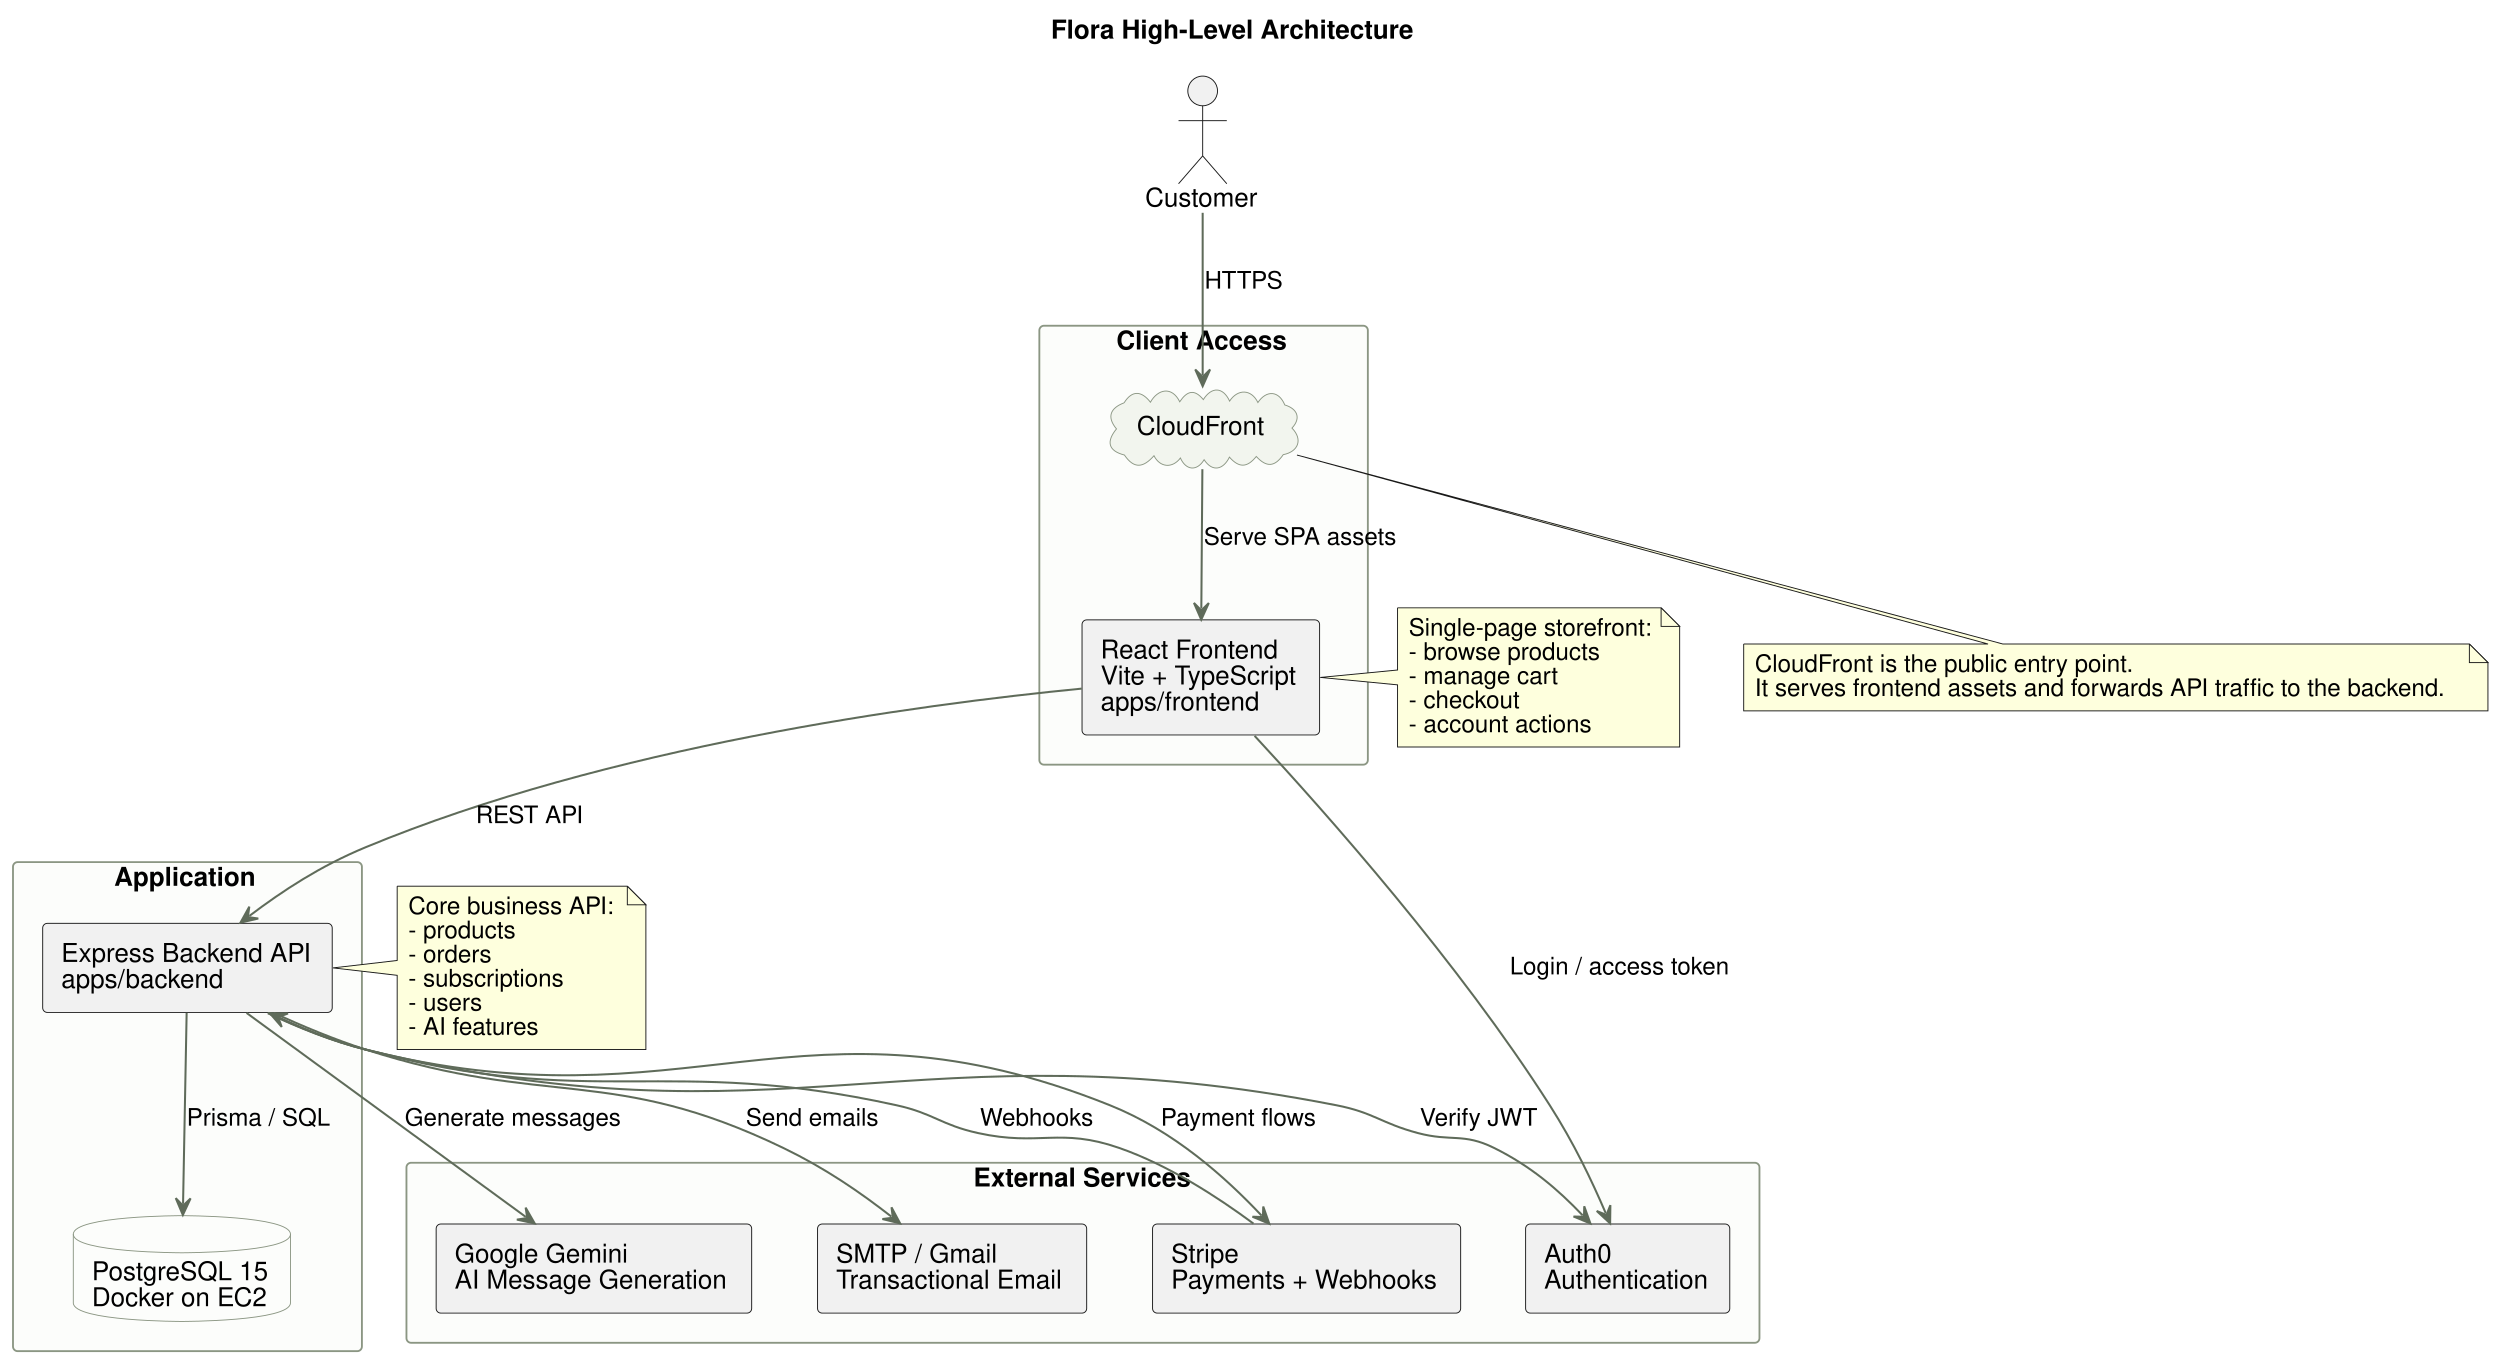
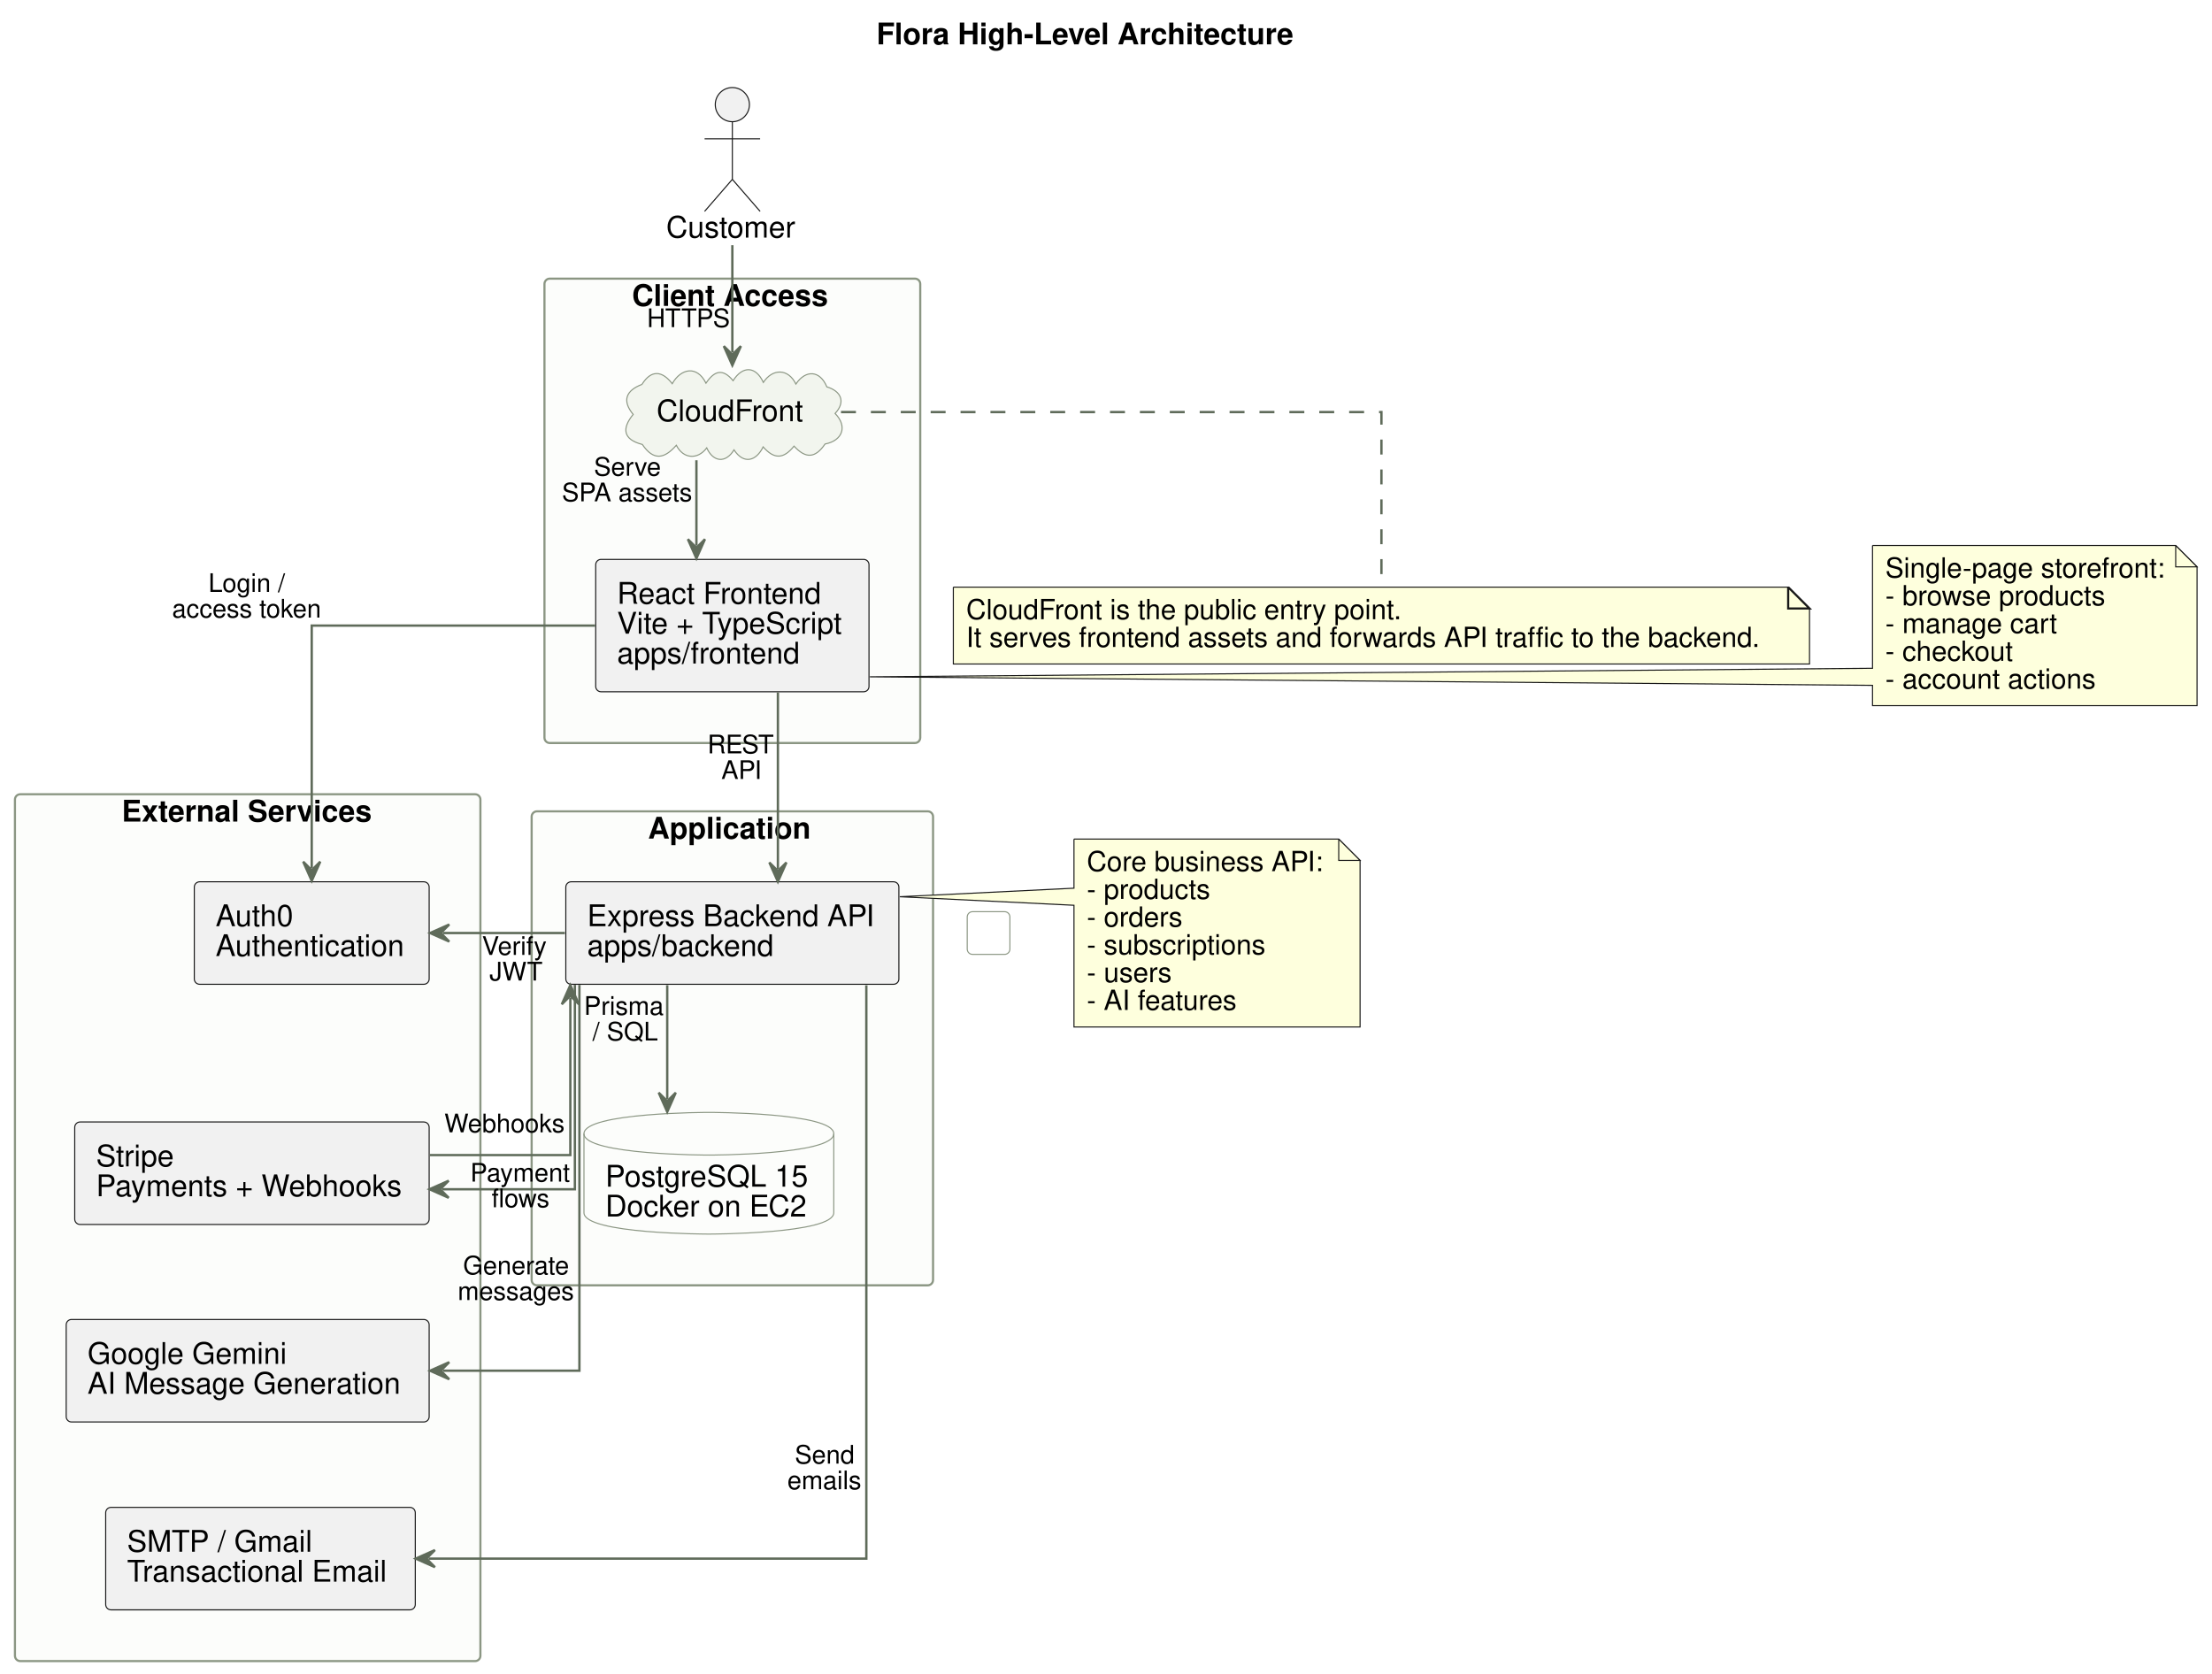
- <svg xmlns="http://www.w3.org/2000/svg" contentStyleType="text/css" height="734px" preserveAspectRatio="none" style="width:1347px;height:734px;background:#FFFFFF;" version="1.1" viewBox="0 0 1347 734" width="1347px" zoomAndPan="magnify">
+ <svg xmlns="http://www.w3.org/2000/svg" contentStyleType="text/css" height="784px" preserveAspectRatio="none" style="width:1036px;height:784px;background:#FFFFFF;" version="1.1" viewBox="0 0 1036 784" width="1036px" zoomAndPan="magnify">
  <defs />
  <g>
-     <text fill="#000000" font-family="Helvetica" font-size="14" font-weight="bold" lengthAdjust="spacing" textLength="201" x="566.25" y="20.78">Flora High-Level Architecture</text>
+     <text fill="#000000" font-family="Helvetica" font-size="14" font-weight="bold" lengthAdjust="spacing" textLength="201" x="410.5" y="20.78">Flora High-Level Architecture</text>
    <g id="cluster_Client Access">
-       <rect fill="#FCFDFB" height="236.5" rx="2.5" ry="2.5" style="stroke:#8B9683;stroke-width:1.0;" width="177" x="560" y="175.5" />
-       <text fill="#000000" font-family="Helvetica" font-size="14" font-weight="bold" lengthAdjust="spacing" textLength="94" x="601.5" y="188.28">Client Access</text>
+       <rect fill="#FCFDFB" height="217.5" rx="2.5" ry="2.5" style="stroke:#8B9683;stroke-width:1.0;" width="176" x="255" y="130.5" />
+       <text fill="#000000" font-family="Helvetica" font-size="14" font-weight="bold" lengthAdjust="spacing" textLength="94" x="296" y="143.28">Client Access</text>
    </g>
    <g id="cluster_Application">
-       <rect fill="#FCFDFB" height="263.5" rx="2.5" ry="2.5" style="stroke:#8B9683;stroke-width:1.0;" width="188" x="7" y="464.5" />
-       <text fill="#000000" font-family="Helvetica" font-size="14" font-weight="bold" lengthAdjust="spacing" textLength="79" x="61.5" y="477.28">Application</text>
+       <rect fill="#FCFDFB" height="222" rx="2.5" ry="2.5" style="stroke:#8B9683;stroke-width:1.0;" width="188" x="249" y="380" />
+       <text fill="#000000" font-family="Helvetica" font-size="14" font-weight="bold" lengthAdjust="spacing" textLength="79" x="303.5" y="392.78">Application</text>
    </g>
    <g id="cluster_External Services">
-       <rect fill="#FCFDFB" height="97" rx="2.5" ry="2.5" style="stroke:#8B9683;stroke-width:1.0;" width="729" x="219" y="626.5" />
-       <text fill="#000000" font-family="Helvetica" font-size="14" font-weight="bold" lengthAdjust="spacing" textLength="118" x="524.5" y="639.28">External Services</text>
+       <rect fill="#FCFDFB" height="406" rx="2.5" ry="2.5" style="stroke:#8B9683;stroke-width:1.0;" width="218" x="7" y="372" />
+       <text fill="#000000" font-family="Helvetica" font-size="14" font-weight="bold" lengthAdjust="spacing" textLength="118" x="57" y="384.78">External Services</text>
    </g>
    <g id="elem_cloudfront">
-       <path d="M605.66,217.045 C610.035,210.021 615.159,210.631 619.844,216.71 C623.842,209.608 631.402,207.909 635.646,216.462 C639.521,210.735 643.4,209.296 648.351,215.297 C652.78,208.256 658.929,208.347 662.518,216.102 C666.822,209.534 674.154,209.482 677.76,216.865 C682.343,210.096 689.018,210.368 692.258,218.198 C698.779,220.127 701.311,225.089 696.121,230.651 C702.166,236.846 699.48,243.415 691.412,244.968 C686.805,251.714 682.354,251.873 676.888,245.954 C671.982,252.042 667.624,252.216 662.422,246.312 C659.188,252.939 653.402,254.684 648.776,247.708 C644.834,254.157 638.99,253.419 635.997,246.781 C631.725,252.475 624.989,251.964 621.762,245.551 C616.132,251.943 611.132,252.942 605.837,245.173 C596.877,242.87 596.092,237.785 601.553,231.094 C596.149,224.572 598.301,219.836 605.66,217.045 " fill="#F2F5EE" style="stroke:#8B9683;stroke-width:0.5;" />
-       <text fill="#000000" font-family="Helvetica" font-size="14" lengthAdjust="spacing" textLength="71" x="612.5" y="234.28">CloudFront</text>
+       <path d="M300.66,180.045 C305.035,173.021 310.159,173.631 314.844,179.71 C318.842,172.608 326.402,170.909 330.646,179.462 C334.521,173.735 338.4,172.296 343.351,178.297 C347.78,171.256 353.929,171.347 357.518,179.102 C361.822,172.534 369.154,172.482 372.76,179.865 C377.343,173.096 384.018,173.368 387.258,181.198 C393.779,183.127 396.311,188.089 391.121,193.651 C397.166,199.846 394.48,206.415 386.411,207.968 C381.805,214.714 377.354,214.873 371.888,208.954 C366.982,215.042 362.624,215.216 357.422,209.312 C354.188,215.939 348.402,217.684 343.776,210.708 C339.834,217.157 333.99,216.419 330.998,209.781 C326.725,215.475 319.989,214.964 316.762,208.551 C311.132,214.943 306.132,215.942 300.837,208.173 C291.877,205.87 291.092,200.785 296.553,194.094 C291.149,187.572 293.301,182.836 300.66,180.045 " fill="#F2F5EE" style="stroke:#8B9683;stroke-width:0.5;" />
+       <text fill="#000000" font-family="Helvetica" font-size="14" lengthAdjust="spacing" textLength="71" x="307.5" y="197.28">CloudFront</text>
    </g>
    <g id="elem_frontend">
-       <rect fill="#F1F1F1" height="62" rx="2.5" ry="2.5" style="stroke:#181818;stroke-width:0.5;" width="128" x="583" y="334" />
-       <text fill="#000000" font-family="Helvetica" font-size="14" lengthAdjust="spacing" textLength="99" x="593" y="354.78">React Frontend</text>
-       <text fill="#000000" font-family="Helvetica" font-size="14" lengthAdjust="spacing" textLength="108" x="593" y="368.78">Vite + TypeScript</text>
-       <text fill="#000000" font-family="Helvetica" font-size="14" lengthAdjust="spacing" textLength="88" x="593" y="382.78">apps/frontend</text>
+       <rect fill="#F1F1F1" height="62" rx="2.5" ry="2.5" style="stroke:#181818;stroke-width:0.5;" width="128" x="279" y="262" />
+       <text fill="#000000" font-family="Helvetica" font-size="14" lengthAdjust="spacing" textLength="99" x="289" y="282.78">React Frontend</text>
+       <text fill="#000000" font-family="Helvetica" font-size="14" lengthAdjust="spacing" textLength="108" x="289" y="296.78">Vite + TypeScript</text>
+       <text fill="#000000" font-family="Helvetica" font-size="14" lengthAdjust="spacing" textLength="88" x="289" y="310.78">apps/frontend</text>
    </g>
    <g id="elem_backend">
-       <rect fill="#F1F1F1" height="48" rx="2.5" ry="2.5" style="stroke:#181818;stroke-width:0.5;" width="156" x="23" y="497.5" />
-       <text fill="#000000" font-family="Helvetica" font-size="14" lengthAdjust="spacing" textLength="136" x="33" y="518.28">Express Backend API</text>
-       <text fill="#000000" font-family="Helvetica" font-size="14" lengthAdjust="spacing" textLength="89" x="33" y="532.28">apps/backend</text>
+       <rect fill="#F1F1F1" height="48" rx="2.5" ry="2.5" style="stroke:#181818;stroke-width:0.5;" width="156" x="265" y="413" />
+       <text fill="#000000" font-family="Helvetica" font-size="14" lengthAdjust="spacing" textLength="136" x="275" y="433.78">Express Backend API</text>
+       <text fill="#000000" font-family="Helvetica" font-size="14" lengthAdjust="spacing" textLength="89" x="275" y="447.78">apps/backend</text>
    </g>
    <g id="elem_postgres">
-       <path d="M39.5,665 C39.5,655 98,655 98,655 C98,655 156.5,655 156.5,665 L156.5,702 C156.5,712 98,712 98,712 C98,712 39.5,712 39.5,702 L39.5,665 " fill="#FCFDFB" style="stroke:#8B9683;stroke-width:0.5;" />
-       <path d="M39.5,665 C39.5,675 98,675 98,675 C98,675 156.5,675 156.5,665 " fill="none" style="stroke:#8B9683;stroke-width:0.5;" />
-       <text fill="#000000" font-family="Helvetica" font-size="14" lengthAdjust="spacing" textLength="97" x="49.5" y="689.78">PostgreSQL 15</text>
-       <text fill="#000000" font-family="Helvetica" font-size="14" lengthAdjust="spacing" textLength="96" x="49.5" y="703.78">Docker on EC2</text>
+       <path d="M273.5,531 C273.5,521 332,521 332,521 C332,521 390.5,521 390.5,531 L390.5,568 C390.5,578 332,578 332,578 C332,578 273.5,578 273.5,568 L273.5,531 " fill="#FCFDFB" style="stroke:#8B9683;stroke-width:0.5;" />
+       <path d="M273.5,531 C273.5,541 332,541 332,541 C332,541 390.5,541 390.5,531 " fill="none" style="stroke:#8B9683;stroke-width:0.5;" />
+       <text fill="#000000" font-family="Helvetica" font-size="14" lengthAdjust="spacing" textLength="97" x="283.5" y="555.78">PostgreSQL 15</text>
+       <text fill="#000000" font-family="Helvetica" font-size="14" lengthAdjust="spacing" textLength="96" x="283.5" y="569.78">Docker on EC2</text>
    </g>
    <g id="elem_auth0">
-       <rect fill="#F1F1F1" height="48" rx="2.5" ry="2.5" style="stroke:#181818;stroke-width:0.5;" width="110" x="822" y="659.5" />
-       <text fill="#000000" font-family="Helvetica" font-size="14" lengthAdjust="spacing" textLength="37" x="832" y="680.28">Auth0</text>
-       <text fill="#000000" font-family="Helvetica" font-size="14" lengthAdjust="spacing" textLength="90" x="832" y="694.28">Authentication</text>
+       <rect fill="#F1F1F1" height="48" rx="2.5" ry="2.5" style="stroke:#181818;stroke-width:0.5;" width="110" x="91" y="413" />
+       <text fill="#000000" font-family="Helvetica" font-size="14" lengthAdjust="spacing" textLength="37" x="101" y="433.78">Auth0</text>
+       <text fill="#000000" font-family="Helvetica" font-size="14" lengthAdjust="spacing" textLength="90" x="101" y="447.78">Authentication</text>
    </g>
    <g id="elem_stripe">
-       <rect fill="#F1F1F1" height="48" rx="2.5" ry="2.5" style="stroke:#181818;stroke-width:0.5;" width="166" x="621" y="659.5" />
-       <text fill="#000000" font-family="Helvetica" font-size="14" lengthAdjust="spacing" textLength="37" x="631" y="680.28">Stripe</text>
-       <text fill="#000000" font-family="Helvetica" font-size="14" lengthAdjust="spacing" textLength="146" x="631" y="694.28">Payments + Webhooks</text>
+       <rect fill="#F1F1F1" height="48" rx="2.5" ry="2.5" style="stroke:#181818;stroke-width:0.5;" width="166" x="35" y="525.5" />
+       <text fill="#000000" font-family="Helvetica" font-size="14" lengthAdjust="spacing" textLength="37" x="45" y="546.28">Stripe</text>
+       <text fill="#000000" font-family="Helvetica" font-size="14" lengthAdjust="spacing" textLength="146" x="45" y="560.28">Payments + Webhooks</text>
    </g>
    <g id="elem_gemini">
-       <rect fill="#F1F1F1" height="48" rx="2.5" ry="2.5" style="stroke:#181818;stroke-width:0.5;" width="170" x="235" y="659.5" />
-       <text fill="#000000" font-family="Helvetica" font-size="14" lengthAdjust="spacing" textLength="95" x="245" y="680.28">Google Gemini</text>
-       <text fill="#000000" font-family="Helvetica" font-size="14" lengthAdjust="spacing" textLength="150" x="245" y="694.28">AI Message Generation</text>
+       <rect fill="#F1F1F1" height="48" rx="2.5" ry="2.5" style="stroke:#181818;stroke-width:0.5;" width="170" x="31" y="618" />
+       <text fill="#000000" font-family="Helvetica" font-size="14" lengthAdjust="spacing" textLength="95" x="41" y="638.78">Google Gemini</text>
+       <text fill="#000000" font-family="Helvetica" font-size="14" lengthAdjust="spacing" textLength="150" x="41" y="652.78">AI Message Generation</text>
    </g>
    <g id="elem_email">
-       <rect fill="#F1F1F1" height="48" rx="2.5" ry="2.5" style="stroke:#181818;stroke-width:0.5;" width="145" x="440.5" y="659.5" />
-       <text fill="#000000" font-family="Helvetica" font-size="14" lengthAdjust="spacing" textLength="88" x="450.5" y="680.28">SMTP / Gmail</text>
-       <text fill="#000000" font-family="Helvetica" font-size="14" lengthAdjust="spacing" textLength="125" x="450.5" y="694.28">Transactional Email</text>
+       <rect fill="#F1F1F1" height="48" rx="2.5" ry="2.5" style="stroke:#181818;stroke-width:0.5;" width="145" x="49.5" y="706" />
+       <text fill="#000000" font-family="Helvetica" font-size="14" lengthAdjust="spacing" textLength="88" x="59.5" y="726.78">SMTP / Gmail</text>
+       <text fill="#000000" font-family="Helvetica" font-size="14" lengthAdjust="spacing" textLength="125" x="59.5" y="740.78">Transactional Email</text>
    </g>
    <g id="elem_customer">
-       <ellipse cx="648" cy="49" fill="#F1F1F1" rx="8" ry="8" style="stroke:#181818;stroke-width:0.5;" />
-       <path d="M648,57 L648,84 M635,65 L661,65 M648,84 L635,99 M648,84 L661,99 " fill="none" style="stroke:#181818;stroke-width:0.5;" />
-       <text fill="#000000" font-family="Helvetica" font-size="14" lengthAdjust="spacing" textLength="62" x="617" y="111.28">Customer</text>
+       <ellipse cx="343" cy="49" fill="#F1F1F1" rx="8" ry="8" style="stroke:#181818;stroke-width:0.5;" />
+       <path d="M343,57 L343,84 M330,65 L356,65 M343,84 L330,99 M343,84 L356,99 " fill="none" style="stroke:#181818;stroke-width:0.5;" />
+       <text fill="#000000" font-family="Helvetica" font-size="14" lengthAdjust="spacing" textLength="62" x="312" y="111.28">Customer</text>
    </g>
-     <g id="elem_GMN24">
-       <path d="M753,327.5 L753,361 L711.34,365 L753,369 L753,402.5 A0,0 0 0 0 753,402.5 L905,402.5 A0,0 0 0 0 905,402.5 L905,337.5 L895,327.5 L753,327.5 A0,0 0 0 0 753,327.5 " fill="#FEFFDD" style="stroke:#181818;stroke-width:0.5;" />
-       <path d="M895,327.5 L895,337.5 L905,337.5 L895,327.5 " fill="#FEFFDD" style="stroke:#181818;stroke-width:0.5;" />
-       <text fill="#000000" font-family="Helvetica" font-size="13" lengthAdjust="spacing" textLength="131" x="759" y="342.51">Single-page storefront:</text>
-       <text fill="#000000" font-family="Helvetica" font-size="13" lengthAdjust="spacing" textLength="103" x="759" y="355.51">- browse products</text>
-       <text fill="#000000" font-family="Helvetica" font-size="13" lengthAdjust="spacing" textLength="80" x="759" y="368.51">- manage cart</text>
-       <text fill="#000000" font-family="Helvetica" font-size="13" lengthAdjust="spacing" textLength="61" x="759" y="381.51">- checkout</text>
-       <text fill="#000000" font-family="Helvetica" font-size="13" lengthAdjust="spacing" textLength="100" x="759" y="394.51">- account actions</text>
+     <g id="elem_spacer">
+       <rect fill="none" height="20" rx="2.5" ry="2.5" style="stroke:#8B9683;stroke-width:0.5;" width="20" x="453" y="427" />
    </g>
-     <g id="elem_GMN27">
-       <path d="M214,477.5 L214,517.5 L179.4,521.5 L214,525.5 L214,565.5 A0,0 0 0 0 214,565.5 L348,565.5 A0,0 0 0 0 348,565.5 L348,487.5 L338,477.5 L214,477.5 A0,0 0 0 0 214,477.5 " fill="#FEFFDD" style="stroke:#181818;stroke-width:0.5;" />
-       <path d="M338,477.5 L338,487.5 L348,487.5 L338,477.5 " fill="#FEFFDD" style="stroke:#181818;stroke-width:0.5;" />
-       <text fill="#000000" font-family="Helvetica" font-size="13" lengthAdjust="spacing" textLength="113" x="220" y="492.51">Core business API:</text>
-       <text fill="#000000" font-family="Helvetica" font-size="13" lengthAdjust="spacing" textLength="58" x="220" y="505.51">- products</text>
-       <text fill="#000000" font-family="Helvetica" font-size="13" lengthAdjust="spacing" textLength="44" x="220" y="518.51">- orders</text>
-       <text fill="#000000" font-family="Helvetica" font-size="13" lengthAdjust="spacing" textLength="85" x="220" y="531.51">- subscriptions</text>
-       <text fill="#000000" font-family="Helvetica" font-size="13" lengthAdjust="spacing" textLength="40" x="220" y="544.51">- users</text>
-       <text fill="#000000" font-family="Helvetica" font-size="13" lengthAdjust="spacing" textLength="72" x="220" y="557.51">- AI features</text>
+     <g id="elem_GMN34">
+       <path d="M877,255.5 L877,313 L407.42,317 L877,321 L877,330.5 A0,0 0 0 0 877,330.5 L1029,330.5 A0,0 0 0 0 1029,330.5 L1029,265.5 L1019,255.5 L877,255.5 A0,0 0 0 0 877,255.5 " fill="#FEFFDD" style="stroke:#181818;stroke-width:0.5;" />
+       <path d="M1019,255.5 L1019,265.5 L1029,265.5 L1019,255.5 " fill="#FEFFDD" style="stroke:#181818;stroke-width:0.5;" />
+       <text fill="#000000" font-family="Helvetica" font-size="13" lengthAdjust="spacing" textLength="131" x="883" y="270.51">Single-page storefront:</text>
+       <text fill="#000000" font-family="Helvetica" font-size="13" lengthAdjust="spacing" textLength="103" x="883" y="283.51">- browse products</text>
+       <text fill="#000000" font-family="Helvetica" font-size="13" lengthAdjust="spacing" textLength="80" x="883" y="296.51">- manage cart</text>
+       <text fill="#000000" font-family="Helvetica" font-size="13" lengthAdjust="spacing" textLength="61" x="883" y="309.51">- checkout</text>
+       <text fill="#000000" font-family="Helvetica" font-size="13" lengthAdjust="spacing" textLength="100" x="883" y="322.51">- account actions</text>
    </g>
-     <g id="elem_GMN30">
-       <path d="M939.5,347 L939.5,383 A0,0 0 0 0 939.5,383 L1340.5,383 A0,0 0 0 0 1340.5,383 L1340.5,357 L1330.5,347 L1079.16,347 L698.8,245.18 L1071.16,347 L939.5,347 A0,0 0 0 0 939.5,347 " fill="#FEFFDD" style="stroke:#181818;stroke-width:0.5;" />
-       <path d="M1330.5,347 L1330.5,357 L1340.5,357 L1330.5,347 " fill="#FEFFDD" style="stroke:#181818;stroke-width:0.5;" />
-       <text fill="#000000" font-family="Helvetica" font-size="13" lengthAdjust="spacing" textLength="206" x="945.5" y="362.01">CloudFront is the public entry point.</text>
-       <text fill="#000000" font-family="Helvetica" font-size="13" lengthAdjust="spacing" textLength="380" x="945.5" y="375.01">It serves frontend assets and forwards API traffic to the backend.</text>
+     <g id="elem_GMN37">
+       <path d="M503,393 L503,416 L421.44,420 L503,424 L503,481 A0,0 0 0 0 503,481 L637,481 A0,0 0 0 0 637,481 L637,403 L627,393 L503,393 A0,0 0 0 0 503,393 " fill="#FEFFDD" style="stroke:#181818;stroke-width:0.5;" />
+       <path d="M627,393 L627,403 L637,403 L627,393 " fill="#FEFFDD" style="stroke:#181818;stroke-width:0.5;" />
+       <text fill="#000000" font-family="Helvetica" font-size="13" lengthAdjust="spacing" textLength="113" x="509" y="408.01">Core business API:</text>
+       <text fill="#000000" font-family="Helvetica" font-size="13" lengthAdjust="spacing" textLength="58" x="509" y="421.01">- products</text>
+       <text fill="#000000" font-family="Helvetica" font-size="13" lengthAdjust="spacing" textLength="44" x="509" y="434.01">- orders</text>
+       <text fill="#000000" font-family="Helvetica" font-size="13" lengthAdjust="spacing" textLength="85" x="509" y="447.01">- subscriptions</text>
+       <text fill="#000000" font-family="Helvetica" font-size="13" lengthAdjust="spacing" textLength="40" x="509" y="460.01">- users</text>
+       <text fill="#000000" font-family="Helvetica" font-size="13" lengthAdjust="spacing" textLength="72" x="509" y="473.01">- AI features</text>
+     </g>
+     <g id="elem_GMN40">
+       <path d="M446.5,275 L446.5,311 L847.5,311 L847.5,285 L837.5,275 L446.5,275 " fill="#FEFFDD" style="stroke:#181818;stroke-width:0.5;" />
+       <path d="M837.5,275 L837.5,285 L847.5,285 L837.5,275 " fill="#FEFFDD" style="stroke:#181818;stroke-width:1.0;" />
+       <text fill="#000000" font-family="Helvetica" font-size="13" lengthAdjust="spacing" textLength="206" x="452.5" y="290.01">CloudFront is the public entry point.</text>
+       <text fill="#000000" font-family="Helvetica" font-size="13" lengthAdjust="spacing" textLength="380" x="452.5" y="303.01">It serves frontend assets and forwards API traffic to the backend.</text>
    </g>
    <g id="link_customer_cloudfront">
-       <path d="M648,114.67 C648,143.81 648,177.8 648,202.08 " fill="none" id="customer-to-cloudfront" style="stroke:#5F6B5A;stroke-width:1.1;" />
-       <polygon fill="#5F6B5A" points="648,208.08,652,199.08,648,203.08,644,199.08,648,208.08" style="stroke:#5F6B5A;stroke-width:1.1;" />
-       <text fill="#000000" font-family="Helvetica" font-size="13" lengthAdjust="spacing" textLength="43" x="649" y="155.51">HTTPS</text>
+       <path d="M343,114.84 C343,133.39 343,149.17 343,165.11 " fill="none" id="customer-to-cloudfront" style="stroke:#5F6B5A;stroke-width:1.1;" />
+       <polygon fill="#5F6B5A" points="343,171.11,347,162.11,343,166.11,339,162.11,343,171.11" style="stroke:#5F6B5A;stroke-width:1.1;" />
+       <text fill="#000000" font-family="Helvetica" font-size="12" lengthAdjust="spacing" textLength="39" x="303" y="153.21">HTTPS</text>
    </g>
    <g id="link_cloudfront_frontend">
-       <path d="M647.84,252.79 C647.67,274.73 647.454,303.14 647.274,327.88 " fill="none" id="cloudfront-to-frontend" style="stroke:#5F6B5A;stroke-width:1.1;" />
-       <polygon fill="#5F6B5A" points="647.23,333.88,651.295,324.909,647.266,328.88,643.296,324.851,647.23,333.88" style="stroke:#5F6B5A;stroke-width:1.1;" />
-       <text fill="#000000" font-family="Helvetica" font-size="13" lengthAdjust="spacing" textLength="108" x="648.59" y="293.51">Serve SPA assets</text>
+       <path d="M326.17,215.58 C326.17,229.09 326.17,240.6 326.17,255.54 " fill="none" id="cloudfront-to-frontend" style="stroke:#5F6B5A;stroke-width:1.1;" />
+       <polygon fill="#5F6B5A" points="326.17,261.54,330.17,252.54,326.17,256.54,322.17,252.54,326.17,261.54" style="stroke:#5F6B5A;stroke-width:1.1;" />
+       <text fill="#000000" font-family="Helvetica" font-size="12" lengthAdjust="spacing" textLength="32" x="278.17" y="222.8">Serve</text>
+       <text fill="#000000" font-family="Helvetica" font-size="12" lengthAdjust="spacing" textLength="62" x="263.17" y="234.8">SPA assets</text>
    </g>
    <g id="link_frontend_backend">
-       <path d="M582.87,371.02 C493.46,379.75 327.65,402.3 197,456.5 C172.58,466.63 152.607,479.712 134.347,493.512 " fill="none" id="frontend-to-backend" style="stroke:#5F6B5A;stroke-width:1.1;" />
-       <polygon fill="#5F6B5A" points="129.56,497.13,139.152,494.895,133.549,494.115,134.328,488.512,129.56,497.13" style="stroke:#5F6B5A;stroke-width:1.1;" />
-       <text fill="#000000" font-family="Helvetica" font-size="13" lengthAdjust="spacing" textLength="61" x="256.39" y="443.51">REST API</text>
+       <path d="M364.33,324.25 C364.33,350.88 364.33,382.61 364.33,406.95 " fill="none" id="frontend-to-backend" style="stroke:#5F6B5A;stroke-width:1.1;" />
+       <polygon fill="#5F6B5A" points="364.33,412.95,368.33,403.95,364.33,407.95,360.33,403.95,364.33,412.95" style="stroke:#5F6B5A;stroke-width:1.1;" />
+       <text fill="#000000" font-family="Helvetica" font-size="12" lengthAdjust="spacing" textLength="32" x="331.33" y="352.84">REST</text>
+       <text fill="#000000" font-family="Helvetica" font-size="12" lengthAdjust="spacing" textLength="19" x="337.83" y="364.84">API</text>
    </g>
    <g id="link_backend_postgres">
-       <path d="M100.56,545.77 C100.02,574.63 99.213,617.791 98.633,648.631 " fill="none" id="backend-to-postgres" style="stroke:#5F6B5A;stroke-width:1.1;" />
-       <polygon fill="#5F6B5A" points="98.52,654.63,102.689,645.707,98.614,649.631,94.69,645.556,98.52,654.63" style="stroke:#5F6B5A;stroke-width:1.1;" />
-       <text fill="#000000" font-family="Helvetica" font-size="13" lengthAdjust="spacing" textLength="79" x="100.59" y="606.51">Prisma / SQL</text>
+       <path d="M312.5,461.41 C312.5,478.86 312.5,496.4 312.5,514.76 " fill="none" id="backend-to-postgres" style="stroke:#5F6B5A;stroke-width:1.1;" />
+       <polygon fill="#5F6B5A" points="312.5,520.76,316.5,511.76,312.5,515.76,308.5,511.76,312.5,520.76" style="stroke:#5F6B5A;stroke-width:1.1;" />
+       <text fill="#000000" font-family="Helvetica" font-size="12" lengthAdjust="spacing" textLength="38" x="273.5" y="475.32">Prisma</text>
+       <text fill="#000000" font-family="Helvetica" font-size="12" lengthAdjust="spacing" textLength="30" x="277.5" y="487.32">/ SQL</text>
    </g>
    <g id="link_frontend_auth0">
-       <path d="M675.98,396.48 C715.26,438.81 786.09,518.87 835,595.5 C848.08,616 857.454,635.676 865.174,653.666 " fill="none" id="frontend-to-auth0" style="stroke:#5F6B5A;stroke-width:1.1;" />
-       <polygon fill="#5F6B5A" points="867.54,659.18,867.667,649.332,865.568,654.585,860.315,652.487,867.54,659.18" style="stroke:#5F6B5A;stroke-width:1.1;" />
-       <text fill="#000000" font-family="Helvetica" font-size="13" lengthAdjust="spacing" textLength="121" x="813.5" y="525.01">Login / access token</text>
+       <path d="M278.77,293 C221.28,293 146,293 146,293 C146,293 146,365.49 146,406.57 " fill="none" id="frontend-to-auth0" style="stroke:#5F6B5A;stroke-width:1.1;" />
+       <polygon fill="#5F6B5A" points="146,412.57,150,403.57,146,407.57,142,403.57,146,412.57" style="stroke:#5F6B5A;stroke-width:1.1;" />
+       <text fill="#000000" font-family="Helvetica" font-size="12" lengthAdjust="spacing" textLength="37" x="97.6" y="277.24">Login /</text>
+       <text fill="#000000" font-family="Helvetica" font-size="12" lengthAdjust="spacing" textLength="71" x="80.6" y="289.24">access token</text>
    </g>
    <g id="link_backend_auth0">
-       <path d="M144.25,545.9 C160.36,553.51 179.08,561.13 197,565.5 C423.2,620.66 491.49,550.86 720,595.5 C740.28,599.46 744.04,605.18 764,610.5 C781.94,615.28 788.36,610.26 805,618.5 C824.93,628.37 839.447,640.92 852.766,654.87 " fill="none" id="backend-to-auth0" style="stroke:#5F6B5A;stroke-width:1.1;" />
-       <polygon fill="#5F6B5A" points="856.91,659.21,853.588,649.938,853.457,655.594,847.802,655.463,856.91,659.21" style="stroke:#5F6B5A;stroke-width:1.1;" />
-       <text fill="#000000" font-family="Helvetica" font-size="13" lengthAdjust="spacing" textLength="65" x="765" y="606.51">Verify JWT</text>
+       <path d="M264.57,437 C243.44,437 227.01,437 207.42,437 " fill="none" id="backend-to-auth0" style="stroke:#5F6B5A;stroke-width:1.1;" />
+       <polygon fill="#5F6B5A" points="201.42,437,210.42,441,206.42,437,210.42,433,201.42,437" style="stroke:#5F6B5A;stroke-width:1.1;" />
+       <text fill="#000000" font-family="Helvetica" font-size="12" lengthAdjust="spacing" textLength="31" x="225.75" y="447.24">Verify</text>
+       <text fill="#000000" font-family="Helvetica" font-size="12" lengthAdjust="spacing" textLength="24" x="229.25" y="459.24">JWT</text>
    </g>
    <g id="link_backend_stripe">
-       <path d="M144.78,545.95 C160.77,553.48 179.3,561.02 197,565.5 C370.26,609.35 432.09,529.05 598,595.5 C632.48,609.31 660.183,634.225 679.783,655.005 " fill="none" id="backend-to-stripe" style="stroke:#5F6B5A;stroke-width:1.1;" />
-       <polygon fill="#5F6B5A" points="683.9,659.37,680.635,650.078,680.469,655.733,674.815,655.567,683.9,659.37" style="stroke:#5F6B5A;stroke-width:1.1;" />
-       <text fill="#000000" font-family="Helvetica" font-size="13" lengthAdjust="spacing" textLength="86" x="625.43" y="606.51">Payment flows</text>
+       <path d="M269.25,461.28 C269.25,496.35 269.25,557 269.25,557 C269.25,557 242.29,557 207.15,557 " fill="none" id="backend-to-stripe" style="stroke:#5F6B5A;stroke-width:1.1;" />
+       <polygon fill="#5F6B5A" points="201.15,557,210.15,561,206.15,557,210.15,553,201.15,557" style="stroke:#5F6B5A;stroke-width:1.1;" />
+       <text fill="#000000" font-family="Helvetica" font-size="12" lengthAdjust="spacing" textLength="48" x="220.25" y="553.43">Payment</text>
+       <text fill="#000000" font-family="Helvetica" font-size="12" lengthAdjust="spacing" textLength="28" x="230.25" y="565.43">flows</text>
    </g>
-     <g id="link_stripe_backend">
-       <path d="M675.38,659.29 C656.11,645 629.47,627.71 603,618.5 C570.92,607.34 560.17,617.8 527,610.5 C506.82,606.06 503.18,599.94 483,595.5 C358.18,568.04 320.42,598.7 197,565.5 C179.54,560.8 166.666,555.85 150.766,548.42 " fill="none" id="stripe-to-backend" style="stroke:#5F6B5A;stroke-width:1.1;" />
-       <polygon fill="#5F6B5A" points="145.33,545.88,151.79,553.314,149.86,547.997,155.177,546.066,145.33,545.88" style="stroke:#5F6B5A;stroke-width:1.1;" />
-       <text fill="#000000" font-family="Helvetica" font-size="13" lengthAdjust="spacing" textLength="61" x="528" y="606.51">Webhooks</text>
+     <g id="link_backend_stripe">
+       <path d="M267.12,467.38 C267.12,498.12 267.12,541 267.12,541 C267.12,541 235.44,541 201.28,541 " fill="none" id="backend-backto-stripe" style="stroke:#5F6B5A;stroke-width:1.1;" />
+       <polygon fill="#5F6B5A" points="267.12,461.38,263.12,470.38,267.12,466.38,271.12,470.38,267.12,461.38" style="stroke:#5F6B5A;stroke-width:1.1;" />
+       <text fill="#000000" font-family="Helvetica" font-size="12" lengthAdjust="spacing" textLength="58" x="208.12" y="530.35">Webhooks</text>
    </g>
    <g id="link_backend_gemini">
-       <path d="M132.84,545.77 C174.37,576.1 241.735,625.32 283.275,655.67 " fill="none" id="backend-to-gemini" style="stroke:#5F6B5A;stroke-width:1.1;" />
-       <polygon fill="#5F6B5A" points="288.12,659.21,283.213,650.671,284.083,656.26,278.493,657.13,288.12,659.21" style="stroke:#5F6B5A;stroke-width:1.1;" />
-       <text fill="#000000" font-family="Helvetica" font-size="13" lengthAdjust="spacing" textLength="117" x="218.07" y="606.51">Generate messages</text>
+       <path d="M271.37,461.32 C271.37,515.62 271.37,642 271.37,642 C271.37,642 243.52,642 207.41,642 " fill="none" id="backend-to-gemini" style="stroke:#5F6B5A;stroke-width:1.1;" />
+       <polygon fill="#5F6B5A" points="201.41,642,210.41,646,206.41,642,210.41,638,201.41,642" style="stroke:#5F6B5A;stroke-width:1.1;" />
+       <text fill="#000000" font-family="Helvetica" font-size="12" lengthAdjust="spacing" textLength="51" x="216.87" y="596.88">Generate</text>
+       <text fill="#000000" font-family="Helvetica" font-size="12" lengthAdjust="spacing" textLength="56" x="214.37" y="608.88">messages</text>
    </g>
    <g id="link_backend_email">
-       <path d="M147.55,545.83 C163.01,552.9 180.48,560.19 197,565.5 C294.8,596.96 329.48,573.83 422,618.5 C444.61,629.42 462.983,642.068 480.263,655.498 " fill="none" id="backend-to-email" style="stroke:#5F6B5A;stroke-width:1.1;" />
-       <polygon fill="#5F6B5A" points="485,659.18,480.349,650.499,481.052,656.112,475.439,656.815,485,659.18" style="stroke:#5F6B5A;stroke-width:1.1;" />
-       <text fill="#000000" font-family="Helvetica" font-size="13" lengthAdjust="spacing" textLength="72" x="401.84" y="606.51">Send emails</text>
+       <path d="M405.75,461.48 C405.75,531.9 405.75,730 405.75,730 C405.75,730 284.78,730 200.7,730 " fill="none" id="backend-to-email" style="stroke:#5F6B5A;stroke-width:1.1;" />
+       <polygon fill="#5F6B5A" points="194.7,730,203.7,734,199.7,730,203.7,726,194.7,730" style="stroke:#5F6B5A;stroke-width:1.1;" />
+       <text fill="#000000" font-family="Helvetica" font-size="12" lengthAdjust="spacing" textLength="29" x="372.25" y="685.5">Send</text>
+       <text fill="#000000" font-family="Helvetica" font-size="12" lengthAdjust="spacing" textLength="36" x="368.75" y="697.5">emails</text>
+     </g>
+     <g id="link_cloudfront_GMN40">
+       <path d="M393.88,193 C480.42,193 647,193 647,193 C647,193 647,245.79 647,274.66 " fill="none" id="cloudfront-GMN40" style="stroke:#5F6B5A;stroke-width:1.1;stroke-dasharray:7.0,7.0;" />
    </g>
  </g>
</svg>
